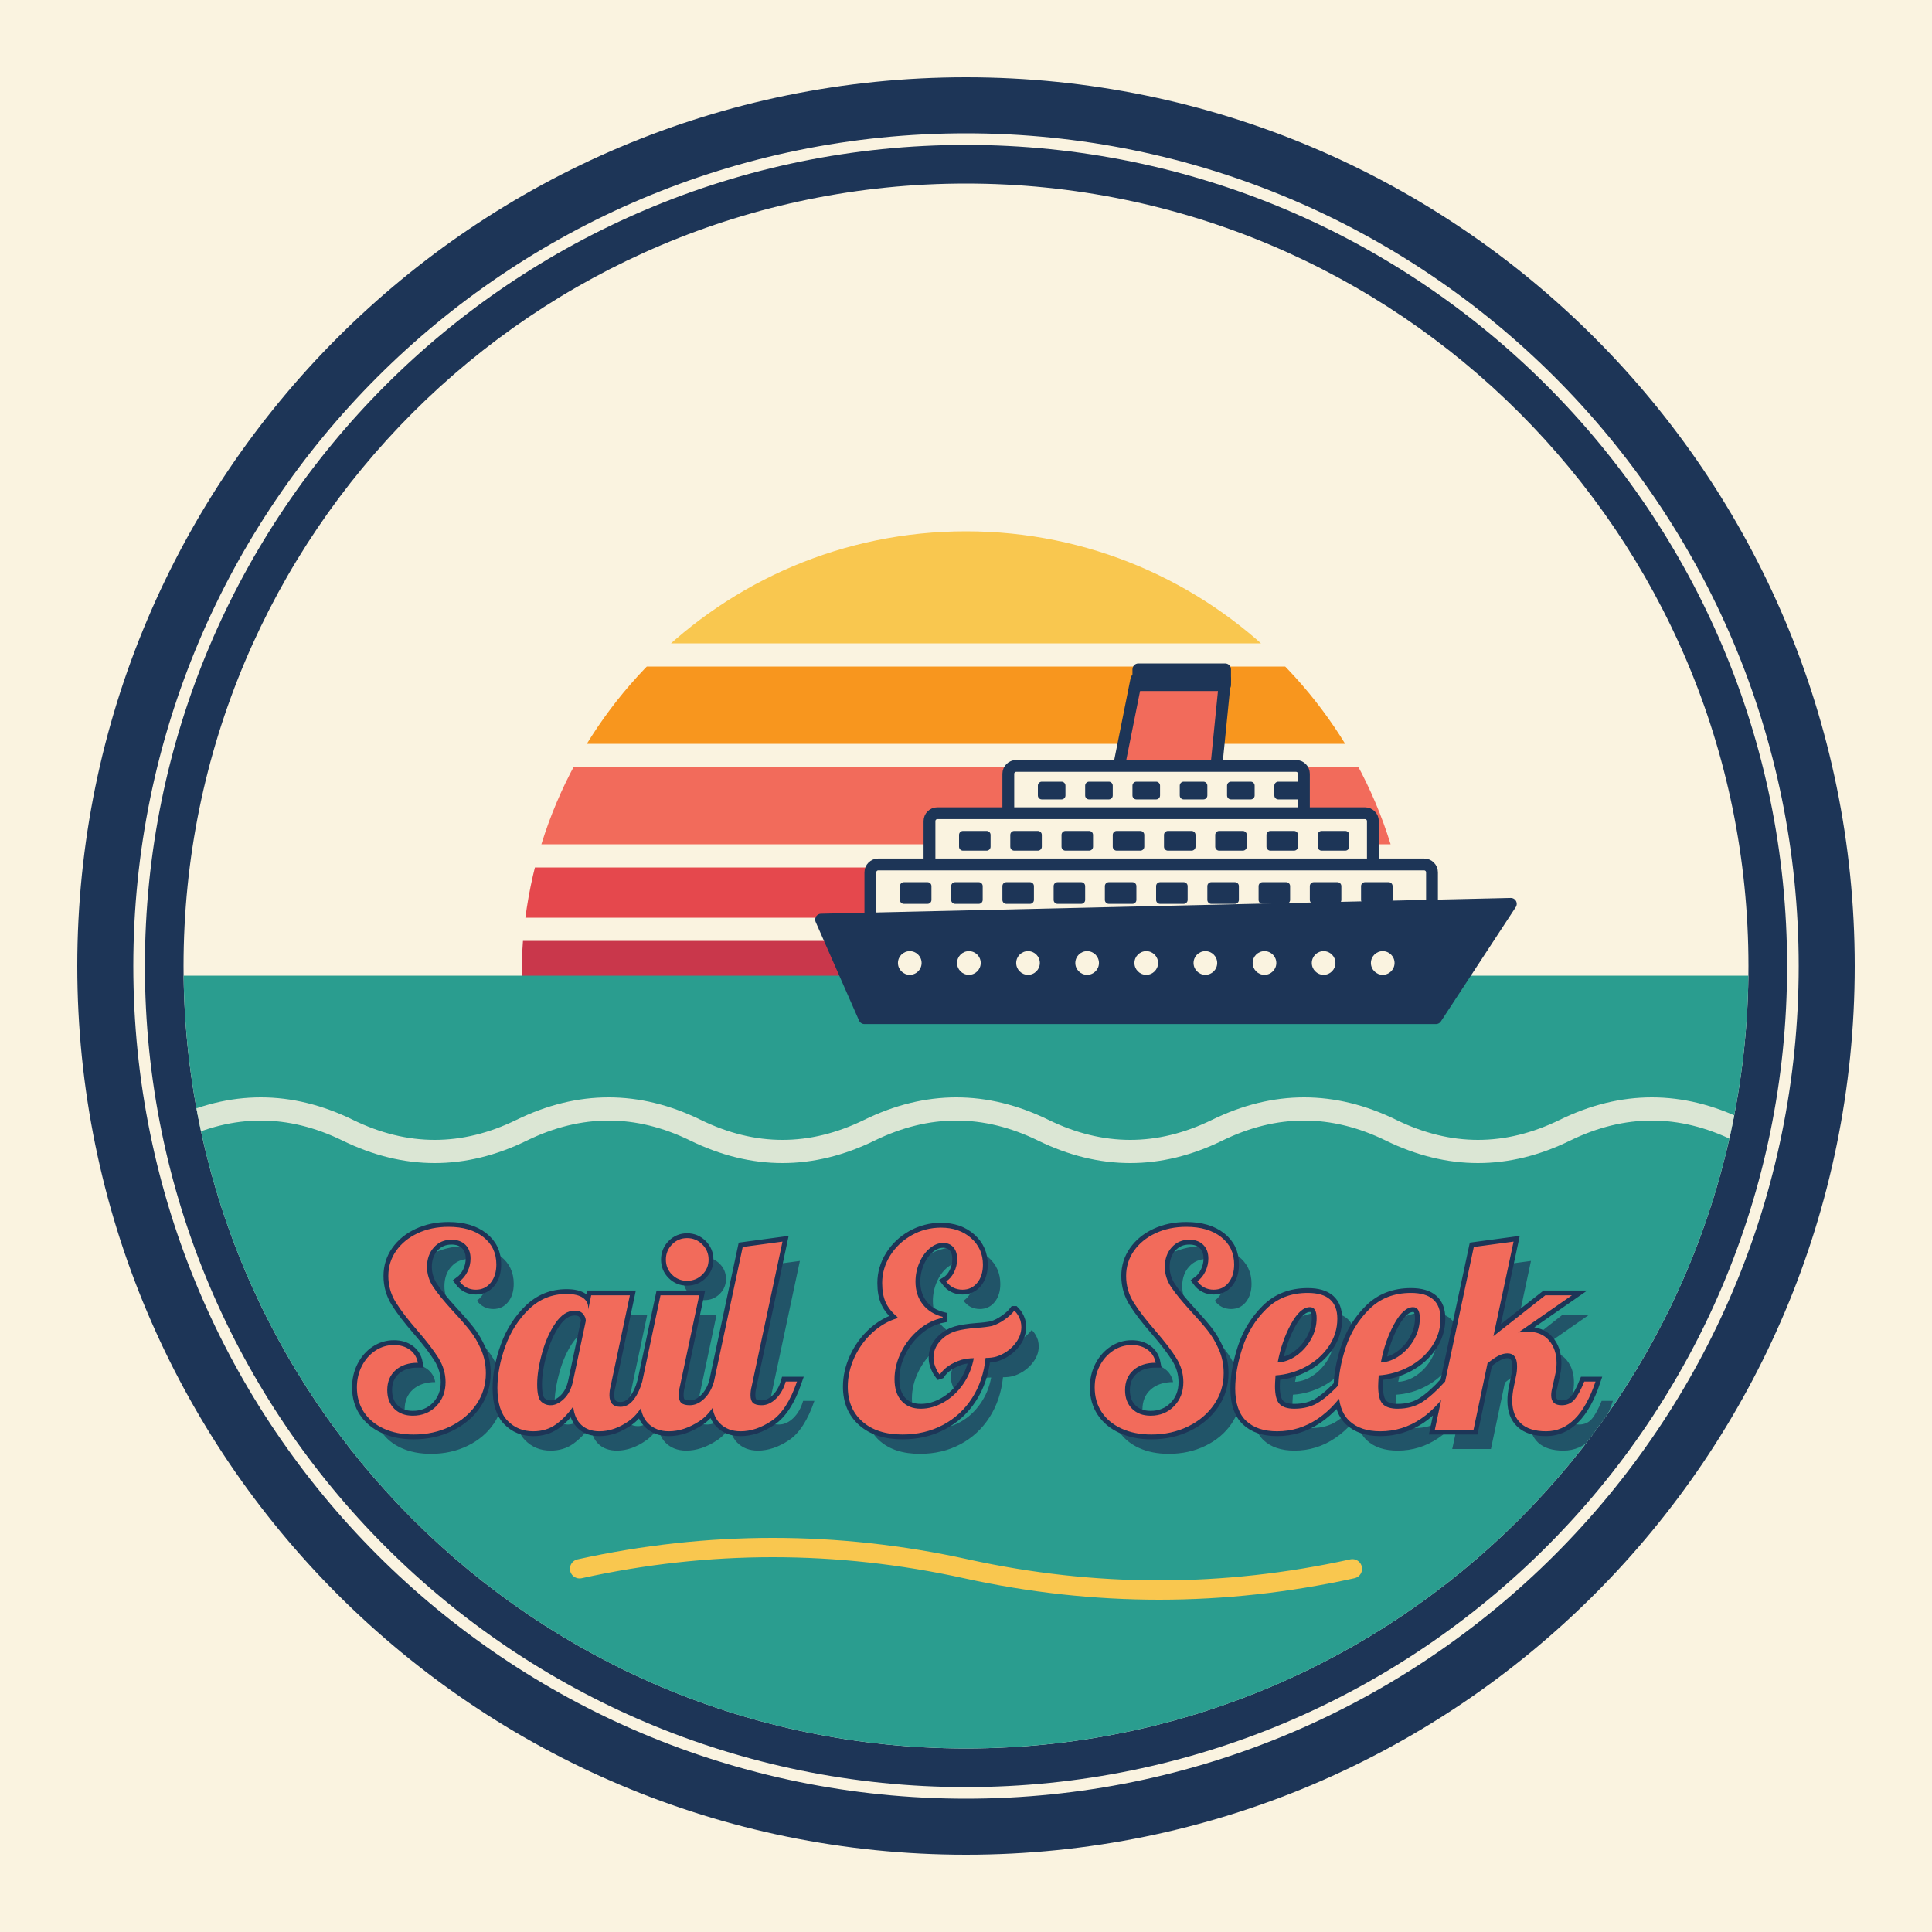
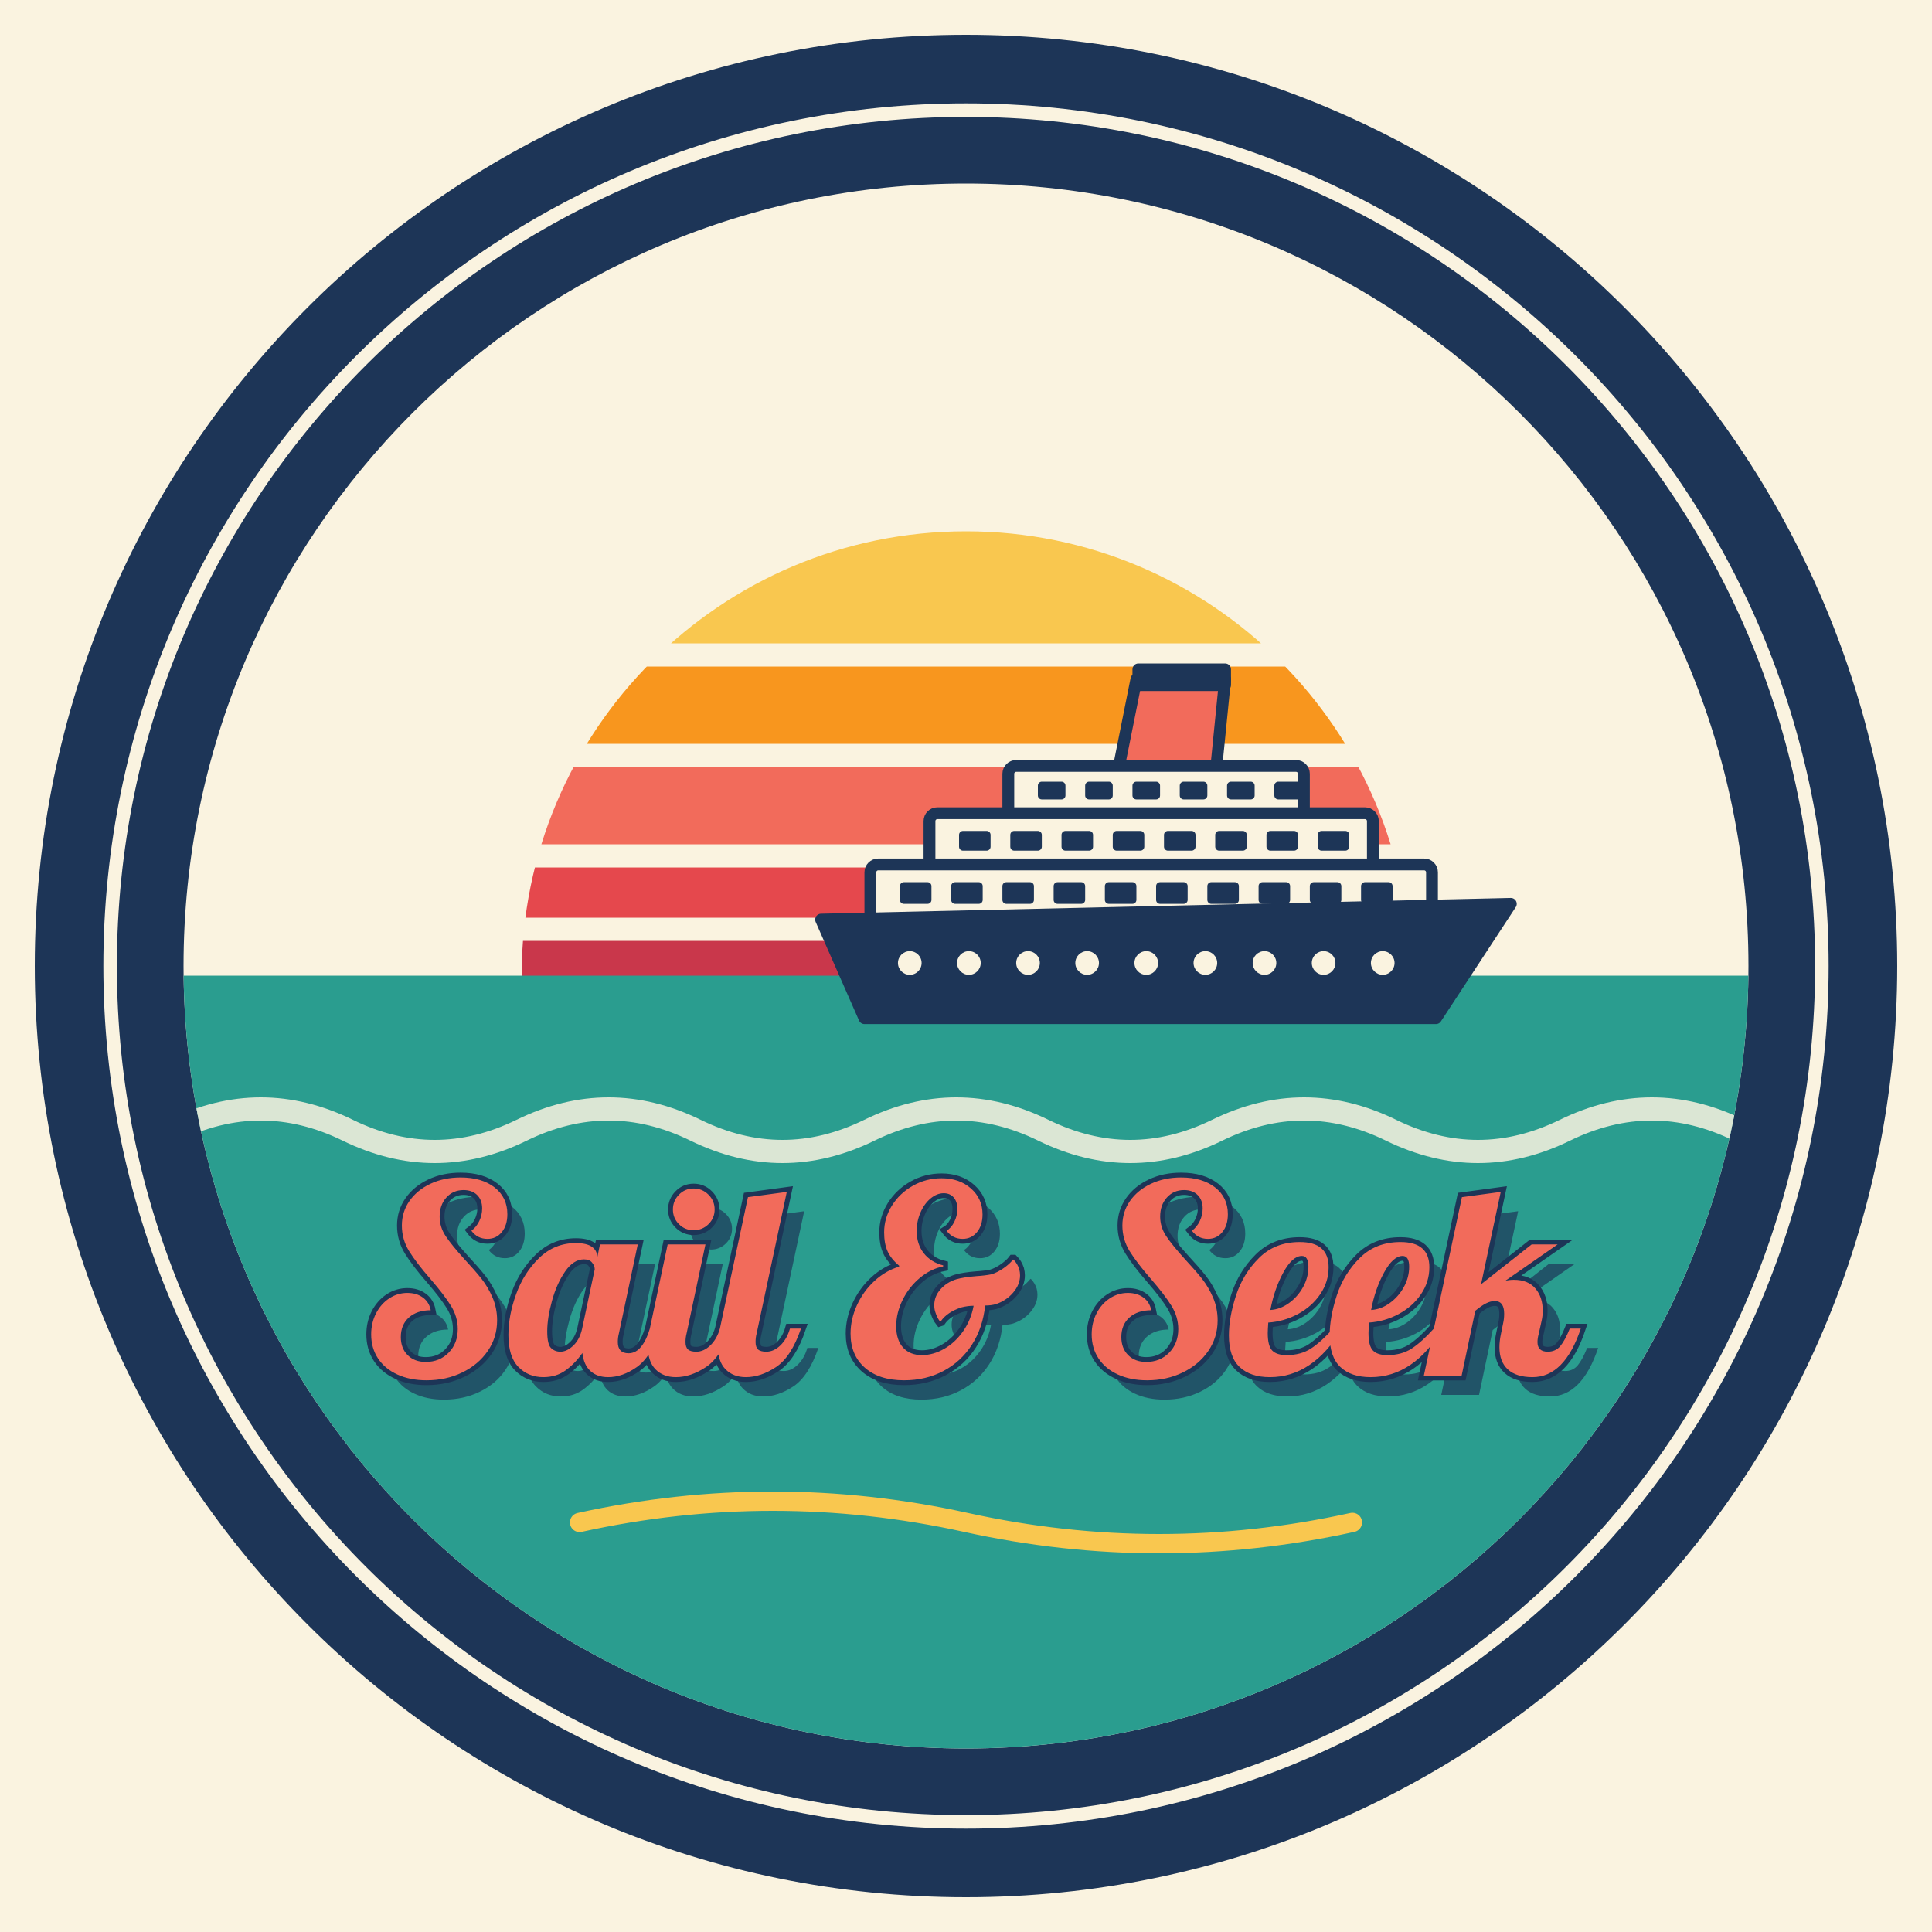
<svg xmlns="http://www.w3.org/2000/svg" viewBox="0 0 1000 1000" width="1000" height="1000">
  <defs>
    <clipPath id="c">
      <circle cx="500" cy="500" r="405" />
    </clipPath>
    <clipPath id="sun">
      <circle cx="500" cy="505" r="230" />
    </clipPath>
  </defs>
  <rect width="1000" height="1000" fill="#FAF3E0" />
-   <circle cx="500" cy="500" r="460" fill="#1D3557" />
-   <circle cx="500" cy="500" r="428" fill="none" stroke="#FAF3E0" stroke-width="6" />
+   <circle cx="500" cy="500" r="482" fill="#1D3557" />
+   <circle cx="500" cy="500" r="443" fill="none" stroke="#FAF3E0" stroke-width="7" />
  <g clip-path="url(#c)">
    <rect width="1000" height="1000" fill="#FAF3E0" />
    <g clip-path="url(#sun)">
      <rect x="250" y="265" width="500" height="68" fill="#F9C74F" />
      <rect x="250" y="345" width="500" height="40" fill="#F8961E" />
      <rect x="250" y="397" width="500" height="40" fill="#F26B5B" />
      <rect x="250" y="449" width="500" height="26" fill="#E5484D" />
      <rect x="250" y="487" width="500" height="19" fill="#C9374B" />
    </g>
    <rect x="0" y="505" width="1000" height="500" fill="#2A9D8F" />
    <g transform="translate(425 425) scale(1.02)">
      <path d="M150 -22 L160 -72 L205 -72 L200 -22 Z" fill="#F26B5B" stroke="#1D3557" stroke-width="6" stroke-linejoin="round" />
      <rect x="158" y="-80" width="50" height="14" rx="3" fill="#1D3557" />
      <rect x="95" y="-28" width="150" height="26" rx="4" fill="#FAF3E0" stroke="#1D3557" stroke-width="6" />
      <rect x="55" y="-4" width="225" height="28" rx="4" fill="#FAF3E0" stroke="#1D3557" stroke-width="6" />
      <rect x="25" y="22" width="285" height="30" rx="4" fill="#FAF3E0" stroke="#1D3557" stroke-width="6" />
      <g fill="#1D3557">
        <rect x="110" y="-20" width="14" height="9" rx="2" />
        <rect x="134" y="-20" width="14" height="9" rx="2" />
        <rect x="158" y="-20" width="14" height="9" rx="2" />
        <rect x="182" y="-20" width="14" height="9" rx="2" />
        <rect x="206" y="-20" width="14" height="9" rx="2" />
        <rect x="230" y="-20" width="14" height="9" rx="2" />
        <rect x="70" y="5" width="16" height="10" rx="2" />
        <rect x="96" y="5" width="16" height="10" rx="2" />
        <rect x="122" y="5" width="16" height="10" rx="2" />
        <rect x="148" y="5" width="16" height="10" rx="2" />
        <rect x="174" y="5" width="16" height="10" rx="2" />
        <rect x="200" y="5" width="16" height="10" rx="2" />
        <rect x="226" y="5" width="16" height="10" rx="2" />
        <rect x="252" y="5" width="16" height="10" rx="2" />
        <rect x="40" y="31" width="16" height="11" rx="2" />
        <rect x="66" y="31" width="16" height="11" rx="2" />
        <rect x="92" y="31" width="16" height="11" rx="2" />
        <rect x="118" y="31" width="16" height="11" rx="2" />
        <rect x="144" y="31" width="16" height="11" rx="2" />
        <rect x="170" y="31" width="16" height="11" rx="2" />
        <rect x="196" y="31" width="16" height="11" rx="2" />
        <rect x="222" y="31" width="16" height="11" rx="2" />
        <rect x="248" y="31" width="16" height="11" rx="2" />
        <rect x="274" y="31" width="16" height="11" rx="2" />
      </g>
      <path d="M0 50 L350 42 L312 100 L22 100 Z" fill="#1D3557" stroke="#1D3557" stroke-width="6" stroke-linejoin="round" />
      <g fill="#FAF3E0">
        <circle cx="45" cy="72" r="6" />
        <circle cx="75" cy="72" r="6" />
        <circle cx="105" cy="72" r="6" />
        <circle cx="135" cy="72" r="6" />
        <circle cx="165" cy="72" r="6" />
        <circle cx="195" cy="72" r="6" />
        <circle cx="225" cy="72" r="6" />
        <circle cx="255" cy="72" r="6" />
        <circle cx="285" cy="72" r="6" />
      </g>
    </g>
    <path d="M90 585 q45 -22 90 0 t90 0 t90 0 t90 0 t90 0 t90 0 t90 0 t90 0 t90 0" fill="none" stroke="#FAF3E0" stroke-width="12" stroke-linecap="round" opacity=".85" />
-     <path d="M184.728 718.166Q184.728 712.047 187.301 707.04Q189.874 702.034 194.255 699.113Q198.635 696.193 203.92 696.193Q208.787 696.193 212.125 698.627Q215.463 701.06 216.297 705.372Q209.066 705.372 204.754 709.196Q200.443 713.02 200.443 719.557Q200.443 725.537 204.059 729.153Q207.675 732.768 213.655 732.768Q221.026 732.768 225.824 727.831Q230.621 722.894 230.621 715.385Q230.621 708.848 227.006 703.007Q223.39 697.166 216.158 688.822Q208.648 680.2 204.824 674.011Q201 667.823 201 660.452Q201 653.22 205.033 647.449Q209.066 641.678 216.158 638.34Q223.251 635.002 232.151 635.002Q243.416 635.002 250.161 640.287Q256.906 645.571 256.906 654.472Q256.906 660.313 253.985 663.929Q251.065 667.545 246.336 667.545Q241.052 667.545 237.853 663.233Q240.495 661.286 242.025 658.088Q243.555 654.889 243.555 651.412Q243.555 646.962 240.913 644.32Q238.27 641.678 233.681 641.678Q228.118 641.678 224.572 645.641Q221.026 649.605 221.026 655.724Q221.026 661.286 224.224 666.084Q227.423 670.882 234.237 678.392Q239.8 684.372 243.207 688.683Q246.615 692.994 249.048 698.627Q251.482 704.259 251.482 710.795Q251.482 719.696 246.545 726.927Q241.608 734.159 233.055 738.331Q224.502 742.503 214.072 742.503Q205.311 742.503 198.635 739.444Q191.96 736.384 188.344 730.891Q184.728 725.398 184.728 718.166ZM257.462 718.444Q257.462 708.153 261.565 696.819Q265.667 685.485 273.803 677.627Q281.938 669.77 293.203 669.77Q298.905 669.77 301.686 671.717Q304.468 673.664 304.468 676.862V677.836L305.997 670.465H326.023L316.01 717.749Q315.454 719.835 315.454 722.199Q315.454 728.179 321.156 728.179Q325.05 728.179 327.901 724.563Q330.752 720.947 332.421 715.106H338.262Q333.116 730.126 325.537 735.48Q317.957 740.834 310.309 740.834Q304.468 740.834 300.921 737.566Q297.375 734.298 296.68 728.04Q292.647 733.742 287.71 737.288Q282.773 740.834 275.958 740.834Q268.031 740.834 262.747 735.411Q257.462 729.987 257.462 718.444ZM296.541 715.106 303.216 683.677Q303.216 681.869 301.825 680.13Q300.435 678.392 297.514 678.392Q291.951 678.392 287.501 684.859Q283.051 691.326 280.548 700.435Q278.044 709.544 278.044 716.497Q278.044 723.451 280.061 725.398Q282.077 727.345 284.998 727.345Q288.475 727.345 291.882 724.076Q295.289 720.808 296.541 715.106ZM344.659 651.969Q344.659 647.379 347.857 644.111Q351.056 640.843 355.645 640.843Q360.235 640.843 363.503 644.111Q366.771 647.379 366.771 651.969Q366.771 656.558 363.503 659.757Q360.235 662.955 355.645 662.955Q351.056 662.955 347.857 659.757Q344.659 656.558 344.659 651.969ZM331.308 724.146Q331.308 720.669 332.421 715.106L341.877 670.465H361.904L351.89 717.749Q351.334 719.835 351.334 722.199Q351.334 724.98 352.655 726.163Q353.977 727.345 357.036 727.345Q361.069 727.345 364.546 723.937Q368.023 720.53 369.552 715.106H375.393Q370.248 730.126 362.182 735.48Q354.116 740.834 346.189 740.834Q339.513 740.834 335.411 736.662Q331.308 732.49 331.308 724.146ZM368.44 724.146Q368.44 720.669 369.552 715.106L384.433 645.432L405.015 642.651L389.022 717.749Q388.466 719.835 388.466 722.199Q388.466 724.98 389.787 726.163Q391.108 727.345 394.168 727.345Q398.201 727.345 401.678 723.937Q405.154 720.53 406.684 715.106H412.525Q407.379 730.126 399.313 735.48Q391.247 740.834 383.32 740.834Q376.645 740.834 372.542 736.662Q368.44 732.49 368.44 724.146ZM528.648 686.875Q528.648 691.743 524.963 696.054Q521.278 700.365 515.715 702.173Q513.351 702.868 510.152 702.868Q508.9 714.689 503.129 723.659Q497.358 732.629 488.04 737.566Q478.722 742.503 467.179 742.503Q453.968 742.503 446.389 735.828Q438.809 729.153 438.809 717.749Q438.809 710.1 442.216 702.66Q445.624 695.219 451.534 689.796Q457.445 684.372 464.537 682.286V681.73Q460.226 678.114 458.418 674.081Q456.61 670.048 456.61 664.068Q456.61 656.558 460.713 649.952Q464.815 643.346 471.838 639.383Q478.861 635.419 487.066 635.419Q496.523 635.419 502.642 640.843Q508.761 646.267 508.761 654.611Q508.761 660.313 505.841 663.929Q502.92 667.545 498.192 667.545Q492.907 667.545 489.709 663.233Q492.212 661.704 493.811 658.505Q495.411 655.306 495.411 651.691Q495.411 647.797 493.464 645.571Q491.517 643.346 488.179 643.346Q484.563 643.346 481.226 646.128Q477.888 648.909 475.871 653.568Q473.855 658.227 473.855 663.372Q473.855 670.326 477.61 675.124Q481.365 679.922 487.901 681.591V682.147Q481.365 683.399 475.593 688.196Q469.822 692.994 466.415 699.878Q463.007 706.762 463.007 713.855Q463.007 721.086 466.623 725.12Q470.239 729.153 476.636 729.153Q482.616 729.153 488.457 725.815Q494.298 722.477 498.47 716.497Q502.642 710.517 504.033 703.007Q500.973 703.007 497.636 703.842Q489.987 706.345 486.649 711.213L486.232 711.352Q484.702 709.405 483.729 706.345Q483.173 704.676 483.173 702.729Q483.173 698.001 486.51 694.246Q489.848 690.491 494.854 688.961Q498.748 687.849 505.563 687.292Q510.152 687.014 513.49 686.319Q516.688 685.346 519.957 683.051Q523.225 680.756 524.894 678.531H525.172Q527.258 680.617 528.231 683.677Q528.648 685.346 528.648 686.875ZM566.615 718.166Q566.615 712.047 569.187 707.04Q571.76 702.034 576.141 699.113Q580.522 696.193 585.806 696.193Q590.674 696.193 594.011 698.627Q597.349 701.06 598.183 705.372Q590.952 705.372 586.641 709.196Q582.329 713.02 582.329 719.557Q582.329 725.537 585.945 729.153Q589.561 732.768 595.541 732.768Q602.912 732.768 607.71 727.831Q612.508 722.894 612.508 715.385Q612.508 708.848 608.892 703.007Q605.276 697.166 598.044 688.822Q590.535 680.2 586.71 674.011Q582.886 667.823 582.886 660.452Q582.886 653.22 586.919 647.449Q590.952 641.678 598.044 638.34Q605.137 635.002 614.037 635.002Q625.302 635.002 632.047 640.287Q638.792 645.571 638.792 654.472Q638.792 660.313 635.871 663.929Q632.951 667.545 628.223 667.545Q622.938 667.545 619.739 663.233Q622.382 661.286 623.911 658.088Q625.441 654.889 625.441 651.412Q625.441 646.962 622.799 644.32Q620.156 641.678 615.567 641.678Q610.004 641.678 606.458 645.641Q602.912 649.605 602.912 655.724Q602.912 661.286 606.11 666.084Q609.309 670.882 616.123 678.392Q621.686 684.372 625.093 688.683Q628.501 692.994 630.934 698.627Q633.368 704.259 633.368 710.795Q633.368 719.696 628.431 726.927Q623.494 734.159 614.941 738.331Q606.389 742.503 595.958 742.503Q587.197 742.503 580.522 739.444Q573.846 736.384 570.23 730.891Q566.615 725.398 566.615 718.166ZM639.348 718.722Q639.348 709.126 643.103 697.584Q646.858 686.041 655.341 677.627Q663.824 669.213 676.897 669.213Q692.195 669.213 692.195 682.564Q692.195 690.352 687.744 696.888Q683.294 703.425 675.924 707.388Q668.553 711.352 660.209 711.908Q659.93 716.08 659.93 717.471Q659.93 724.285 662.295 726.719Q664.659 729.153 669.944 729.153Q677.453 729.153 682.807 725.676Q688.162 722.199 694.559 715.106H699.287Q683.85 740.834 661.043 740.834Q650.752 740.834 645.05 735.48Q639.348 730.126 639.348 718.722ZM681.486 682.286Q681.486 676.584 678.01 676.584Q673.003 676.584 668.205 685.346Q663.407 694.107 661.321 705.233Q666.467 704.954 671.126 701.617Q675.784 698.279 678.635 693.133Q681.486 687.988 681.486 682.286ZM692.751 718.722Q692.751 709.126 696.506 697.584Q700.261 686.041 708.744 677.627Q717.227 669.213 730.3 669.213Q745.598 669.213 745.598 682.564Q745.598 690.352 741.147 696.888Q736.697 703.425 729.326 707.388Q721.956 711.352 713.611 711.908Q713.333 716.08 713.333 717.471Q713.333 724.285 715.698 726.719Q718.062 729.153 723.346 729.153Q730.856 729.153 736.21 725.676Q741.565 722.199 747.962 715.106H752.69Q737.253 740.834 714.446 740.834Q704.155 740.834 698.453 735.48Q692.751 730.126 692.751 718.722ZM734.889 682.286Q734.889 676.584 731.412 676.584Q726.406 676.584 721.608 685.346Q716.81 694.107 714.724 705.233Q719.87 704.954 724.528 701.617Q729.187 698.279 732.038 693.133Q734.889 687.988 734.889 682.286ZM782.729 724.98Q782.729 721.643 783.564 717.749L784.676 712.325Q785.233 709.961 785.233 707.179Q785.233 700.504 780.226 700.504Q778.001 700.504 775.567 701.756Q773.133 703.007 769.935 705.65L762.703 740.0H742.677L762.842 645.432L783.425 642.651L772.994 691.604L799.835 670.465H813.603L785.789 689.796Q787.875 689.239 790.378 689.239Q797.888 689.239 801.782 693.829Q805.676 698.418 805.676 705.511Q805.676 708.431 805.12 710.795L803.59 717.749Q802.894 720.252 802.894 722.199Q802.894 727.345 808.318 727.345Q812.49 727.345 814.993 724.355Q817.497 721.365 820 715.106H825.841Q817.219 740.834 800.252 740.834Q791.63 740.834 787.179 736.732Q782.729 732.629 782.729 724.98Z" fill="#1D3557" transform="translate(9 10)" opacity=".7" />
-     <path d="M184.728 718.166Q184.728 712.047 187.301 707.04Q189.874 702.034 194.255 699.113Q198.635 696.193 203.92 696.193Q208.787 696.193 212.125 698.627Q215.463 701.06 216.297 705.372Q209.066 705.372 204.754 709.196Q200.443 713.02 200.443 719.557Q200.443 725.537 204.059 729.153Q207.675 732.768 213.655 732.768Q221.026 732.768 225.824 727.831Q230.621 722.894 230.621 715.385Q230.621 708.848 227.006 703.007Q223.39 697.166 216.158 688.822Q208.648 680.2 204.824 674.011Q201 667.823 201 660.452Q201 653.22 205.033 647.449Q209.066 641.678 216.158 638.34Q223.251 635.002 232.151 635.002Q243.416 635.002 250.161 640.287Q256.906 645.571 256.906 654.472Q256.906 660.313 253.985 663.929Q251.065 667.545 246.336 667.545Q241.052 667.545 237.853 663.233Q240.495 661.286 242.025 658.088Q243.555 654.889 243.555 651.412Q243.555 646.962 240.913 644.32Q238.27 641.678 233.681 641.678Q228.118 641.678 224.572 645.641Q221.026 649.605 221.026 655.724Q221.026 661.286 224.224 666.084Q227.423 670.882 234.237 678.392Q239.8 684.372 243.207 688.683Q246.615 692.994 249.048 698.627Q251.482 704.259 251.482 710.795Q251.482 719.696 246.545 726.927Q241.608 734.159 233.055 738.331Q224.502 742.503 214.072 742.503Q205.311 742.503 198.635 739.444Q191.96 736.384 188.344 730.891Q184.728 725.398 184.728 718.166ZM257.462 718.444Q257.462 708.153 261.565 696.819Q265.667 685.485 273.803 677.627Q281.938 669.77 293.203 669.77Q298.905 669.77 301.686 671.717Q304.468 673.664 304.468 676.862V677.836L305.997 670.465H326.023L316.01 717.749Q315.454 719.835 315.454 722.199Q315.454 728.179 321.156 728.179Q325.05 728.179 327.901 724.563Q330.752 720.947 332.421 715.106H338.262Q333.116 730.126 325.537 735.48Q317.957 740.834 310.309 740.834Q304.468 740.834 300.921 737.566Q297.375 734.298 296.68 728.04Q292.647 733.742 287.71 737.288Q282.773 740.834 275.958 740.834Q268.031 740.834 262.747 735.411Q257.462 729.987 257.462 718.444ZM296.541 715.106 303.216 683.677Q303.216 681.869 301.825 680.13Q300.435 678.392 297.514 678.392Q291.951 678.392 287.501 684.859Q283.051 691.326 280.548 700.435Q278.044 709.544 278.044 716.497Q278.044 723.451 280.061 725.398Q282.077 727.345 284.998 727.345Q288.475 727.345 291.882 724.076Q295.289 720.808 296.541 715.106ZM344.659 651.969Q344.659 647.379 347.857 644.111Q351.056 640.843 355.645 640.843Q360.235 640.843 363.503 644.111Q366.771 647.379 366.771 651.969Q366.771 656.558 363.503 659.757Q360.235 662.955 355.645 662.955Q351.056 662.955 347.857 659.757Q344.659 656.558 344.659 651.969ZM331.308 724.146Q331.308 720.669 332.421 715.106L341.877 670.465H361.904L351.89 717.749Q351.334 719.835 351.334 722.199Q351.334 724.98 352.655 726.163Q353.977 727.345 357.036 727.345Q361.069 727.345 364.546 723.937Q368.023 720.53 369.552 715.106H375.393Q370.248 730.126 362.182 735.48Q354.116 740.834 346.189 740.834Q339.513 740.834 335.411 736.662Q331.308 732.49 331.308 724.146ZM368.44 724.146Q368.44 720.669 369.552 715.106L384.433 645.432L405.015 642.651L389.022 717.749Q388.466 719.835 388.466 722.199Q388.466 724.98 389.787 726.163Q391.108 727.345 394.168 727.345Q398.201 727.345 401.678 723.937Q405.154 720.53 406.684 715.106H412.525Q407.379 730.126 399.313 735.48Q391.247 740.834 383.32 740.834Q376.645 740.834 372.542 736.662Q368.44 732.49 368.44 724.146ZM528.648 686.875Q528.648 691.743 524.963 696.054Q521.278 700.365 515.715 702.173Q513.351 702.868 510.152 702.868Q508.9 714.689 503.129 723.659Q497.358 732.629 488.04 737.566Q478.722 742.503 467.179 742.503Q453.968 742.503 446.389 735.828Q438.809 729.153 438.809 717.749Q438.809 710.1 442.216 702.66Q445.624 695.219 451.534 689.796Q457.445 684.372 464.537 682.286V681.73Q460.226 678.114 458.418 674.081Q456.61 670.048 456.61 664.068Q456.61 656.558 460.713 649.952Q464.815 643.346 471.838 639.383Q478.861 635.419 487.066 635.419Q496.523 635.419 502.642 640.843Q508.761 646.267 508.761 654.611Q508.761 660.313 505.841 663.929Q502.92 667.545 498.192 667.545Q492.907 667.545 489.709 663.233Q492.212 661.704 493.811 658.505Q495.411 655.306 495.411 651.691Q495.411 647.797 493.464 645.571Q491.517 643.346 488.179 643.346Q484.563 643.346 481.226 646.128Q477.888 648.909 475.871 653.568Q473.855 658.227 473.855 663.372Q473.855 670.326 477.61 675.124Q481.365 679.922 487.901 681.591V682.147Q481.365 683.399 475.593 688.196Q469.822 692.994 466.415 699.878Q463.007 706.762 463.007 713.855Q463.007 721.086 466.623 725.12Q470.239 729.153 476.636 729.153Q482.616 729.153 488.457 725.815Q494.298 722.477 498.47 716.497Q502.642 710.517 504.033 703.007Q500.973 703.007 497.636 703.842Q489.987 706.345 486.649 711.213L486.232 711.352Q484.702 709.405 483.729 706.345Q483.173 704.676 483.173 702.729Q483.173 698.001 486.51 694.246Q489.848 690.491 494.854 688.961Q498.748 687.849 505.563 687.292Q510.152 687.014 513.49 686.319Q516.688 685.346 519.957 683.051Q523.225 680.756 524.894 678.531H525.172Q527.258 680.617 528.231 683.677Q528.648 685.346 528.648 686.875ZM566.615 718.166Q566.615 712.047 569.187 707.04Q571.76 702.034 576.141 699.113Q580.522 696.193 585.806 696.193Q590.674 696.193 594.011 698.627Q597.349 701.06 598.183 705.372Q590.952 705.372 586.641 709.196Q582.329 713.02 582.329 719.557Q582.329 725.537 585.945 729.153Q589.561 732.768 595.541 732.768Q602.912 732.768 607.71 727.831Q612.508 722.894 612.508 715.385Q612.508 708.848 608.892 703.007Q605.276 697.166 598.044 688.822Q590.535 680.2 586.71 674.011Q582.886 667.823 582.886 660.452Q582.886 653.22 586.919 647.449Q590.952 641.678 598.044 638.34Q605.137 635.002 614.037 635.002Q625.302 635.002 632.047 640.287Q638.792 645.571 638.792 654.472Q638.792 660.313 635.871 663.929Q632.951 667.545 628.223 667.545Q622.938 667.545 619.739 663.233Q622.382 661.286 623.911 658.088Q625.441 654.889 625.441 651.412Q625.441 646.962 622.799 644.32Q620.156 641.678 615.567 641.678Q610.004 641.678 606.458 645.641Q602.912 649.605 602.912 655.724Q602.912 661.286 606.11 666.084Q609.309 670.882 616.123 678.392Q621.686 684.372 625.093 688.683Q628.501 692.994 630.934 698.627Q633.368 704.259 633.368 710.795Q633.368 719.696 628.431 726.927Q623.494 734.159 614.941 738.331Q606.389 742.503 595.958 742.503Q587.197 742.503 580.522 739.444Q573.846 736.384 570.23 730.891Q566.615 725.398 566.615 718.166ZM639.348 718.722Q639.348 709.126 643.103 697.584Q646.858 686.041 655.341 677.627Q663.824 669.213 676.897 669.213Q692.195 669.213 692.195 682.564Q692.195 690.352 687.744 696.888Q683.294 703.425 675.924 707.388Q668.553 711.352 660.209 711.908Q659.93 716.08 659.93 717.471Q659.93 724.285 662.295 726.719Q664.659 729.153 669.944 729.153Q677.453 729.153 682.807 725.676Q688.162 722.199 694.559 715.106H699.287Q683.85 740.834 661.043 740.834Q650.752 740.834 645.05 735.48Q639.348 730.126 639.348 718.722ZM681.486 682.286Q681.486 676.584 678.01 676.584Q673.003 676.584 668.205 685.346Q663.407 694.107 661.321 705.233Q666.467 704.954 671.126 701.617Q675.784 698.279 678.635 693.133Q681.486 687.988 681.486 682.286ZM692.751 718.722Q692.751 709.126 696.506 697.584Q700.261 686.041 708.744 677.627Q717.227 669.213 730.3 669.213Q745.598 669.213 745.598 682.564Q745.598 690.352 741.147 696.888Q736.697 703.425 729.326 707.388Q721.956 711.352 713.611 711.908Q713.333 716.08 713.333 717.471Q713.333 724.285 715.698 726.719Q718.062 729.153 723.346 729.153Q730.856 729.153 736.21 725.676Q741.565 722.199 747.962 715.106H752.69Q737.253 740.834 714.446 740.834Q704.155 740.834 698.453 735.48Q692.751 730.126 692.751 718.722ZM734.889 682.286Q734.889 676.584 731.412 676.584Q726.406 676.584 721.608 685.346Q716.81 694.107 714.724 705.233Q719.87 704.954 724.528 701.617Q729.187 698.279 732.038 693.133Q734.889 687.988 734.889 682.286ZM782.729 724.98Q782.729 721.643 783.564 717.749L784.676 712.325Q785.233 709.961 785.233 707.179Q785.233 700.504 780.226 700.504Q778.001 700.504 775.567 701.756Q773.133 703.007 769.935 705.65L762.703 740.0H742.677L762.842 645.432L783.425 642.651L772.994 691.604L799.835 670.465H813.603L785.789 689.796Q787.875 689.239 790.378 689.239Q797.888 689.239 801.782 693.829Q805.676 698.418 805.676 705.511Q805.676 708.431 805.12 710.795L803.59 717.749Q802.894 720.252 802.894 722.199Q802.894 727.345 808.318 727.345Q812.49 727.345 814.993 724.355Q817.497 721.365 820 715.106H825.841Q817.219 740.834 800.252 740.834Q791.63 740.834 787.179 736.732Q782.729 732.629 782.729 724.98Z" fill="#F26B5B" stroke="#1D3557" stroke-width="5" paint-order="stroke" />
-     <path d="M300 812 q100 -22 200 0 t200 0" fill="none" stroke="#F9C74F" stroke-width="10" stroke-linecap="round" />
+     <path d="M192.118 690.678Q192.118 684.702 194.63 679.813Q197.143 674.924 201.421 672.072Q205.699 669.22 210.859 669.22Q215.613 669.22 218.872 671.596Q222.132 673.973 222.947 678.183Q215.884 678.183 211.674 681.918Q207.464 685.653 207.464 692.036Q207.464 697.876 210.995 701.407Q214.526 704.938 220.366 704.938Q227.564 704.938 232.25 700.117Q236.935 695.295 236.935 687.962Q236.935 681.578 233.404 675.874Q229.873 670.17 222.811 662.022Q215.477 653.601 211.742 647.558Q208.007 641.514 208.007 634.316Q208.007 627.254 211.946 621.618Q215.884 615.982 222.811 612.723Q229.737 609.463 238.429 609.463Q249.43 609.463 256.016 614.624Q262.603 619.785 262.603 628.477Q262.603 634.181 259.751 637.712Q256.899 641.243 252.282 641.243Q247.121 641.243 243.997 637.033Q246.578 635.131 248.071 632.008Q249.565 628.884 249.565 625.489Q249.565 621.143 246.985 618.562Q244.405 615.982 239.923 615.982Q234.49 615.982 231.027 619.853Q227.564 623.723 227.564 629.699Q227.564 635.131 230.688 639.817Q233.811 644.502 240.466 651.836Q245.899 657.676 249.226 661.886Q252.553 666.096 254.93 671.596Q257.307 677.097 257.307 683.48Q257.307 692.172 252.485 699.234Q247.664 706.296 239.312 710.37Q230.959 714.445 220.774 714.445Q212.218 714.445 205.699 711.457Q199.18 708.469 195.649 703.104Q192.118 697.74 192.118 690.678ZM263.146 690.949Q263.146 680.899 267.153 669.831Q271.159 658.762 279.104 651.089Q287.049 643.416 298.05 643.416Q303.618 643.416 306.334 645.317Q309.05 647.218 309.05 650.342V651.293L310.544 644.095H330.101L320.323 690.27Q319.779 692.307 319.779 694.616Q319.779 700.456 325.348 700.456Q329.15 700.456 331.934 696.925Q334.719 693.394 336.348 687.69H342.052Q337.027 702.357 329.626 707.586Q322.224 712.815 314.754 712.815Q309.05 712.815 305.587 709.623Q302.124 706.432 301.445 700.32Q297.507 705.889 292.685 709.352Q287.864 712.815 281.209 712.815Q273.468 712.815 268.307 707.518Q263.146 702.222 263.146 690.949ZM301.309 687.69 307.828 656.997Q307.828 655.231 306.47 653.534Q305.112 651.836 302.26 651.836Q296.827 651.836 292.482 658.151Q288.136 664.466 285.691 673.362Q283.246 682.257 283.246 689.048Q283.246 695.839 285.216 697.74Q287.185 699.641 290.037 699.641Q293.432 699.641 296.76 696.45Q300.087 693.258 301.309 687.69ZM348.3 626.032Q348.3 621.55 351.423 618.359Q354.547 615.167 359.029 615.167Q363.51 615.167 366.702 618.359Q369.894 621.55 369.894 626.032Q369.894 630.514 366.702 633.637Q363.51 636.761 359.029 636.761Q354.547 636.761 351.423 633.637Q348.3 630.514 348.3 626.032ZM335.262 696.518Q335.262 693.122 336.348 687.69L345.583 644.095H365.14L355.362 690.27Q354.819 692.307 354.819 694.616Q354.819 697.332 356.109 698.487Q357.399 699.641 360.387 699.641Q364.325 699.641 367.721 696.314Q371.116 692.987 372.61 687.69H378.314Q373.289 702.357 365.412 707.586Q357.535 712.815 349.794 712.815Q343.275 712.815 339.268 708.741Q335.262 704.666 335.262 696.518ZM371.523 696.518Q371.523 693.122 372.61 687.69L387.141 619.649L407.241 616.933L391.623 690.27Q391.08 692.307 391.08 694.616Q391.08 697.332 392.37 698.487Q393.66 699.641 396.648 699.641Q400.587 699.641 403.982 696.314Q407.377 692.987 408.871 687.69H414.575Q409.55 702.357 401.673 707.586Q393.796 712.815 386.055 712.815Q379.536 712.815 375.53 708.741Q371.523 704.666 371.523 696.518ZM527.977 660.12Q527.977 664.874 524.378 669.084Q520.779 673.294 515.347 675.06Q513.038 675.739 509.914 675.739Q508.692 687.282 503.056 696.042Q497.42 704.802 488.32 709.623Q479.221 714.445 467.949 714.445Q455.047 714.445 447.645 707.926Q440.243 701.407 440.243 690.27Q440.243 682.801 443.571 675.535Q446.898 668.269 452.67 662.972Q458.442 657.676 465.368 655.639V655.095Q461.158 651.564 459.393 647.626Q457.627 643.687 457.627 637.847Q457.627 630.514 461.634 624.063Q465.64 617.612 472.498 613.741Q479.357 609.87 487.37 609.87Q496.605 609.87 502.58 615.167Q508.556 620.464 508.556 628.612Q508.556 634.181 505.704 637.712Q502.852 641.243 498.234 641.243Q493.074 641.243 489.95 637.033Q492.395 635.539 493.956 632.415Q495.518 629.291 495.518 625.76Q495.518 621.958 493.617 619.785Q491.716 617.612 488.456 617.612Q484.925 617.612 481.666 620.328Q478.406 623.044 476.437 627.594Q474.468 632.143 474.468 637.168Q474.468 643.959 478.135 648.644Q481.801 653.33 488.184 654.96V655.503Q481.801 656.725 476.165 661.411Q470.529 666.096 467.202 672.819Q463.874 679.541 463.874 686.468Q463.874 693.53 467.405 697.468Q470.937 701.407 477.184 701.407Q483.024 701.407 488.728 698.147Q494.432 694.888 498.506 689.048Q502.58 683.208 503.939 675.874Q500.951 675.874 497.691 676.689Q490.222 679.134 486.962 683.887L486.555 684.023Q485.061 682.122 484.11 679.134Q483.567 677.504 483.567 675.603Q483.567 670.985 486.826 667.318Q490.086 663.651 494.975 662.158Q498.778 661.071 505.432 660.528Q509.914 660.256 513.174 659.577Q516.297 658.626 519.489 656.386Q522.68 654.145 524.31 651.972H524.582Q526.619 654.009 527.57 656.997Q527.977 658.626 527.977 660.12ZM565.053 690.678Q565.053 684.702 567.566 679.813Q570.078 674.924 574.356 672.072Q578.634 669.22 583.795 669.22Q588.548 669.22 591.808 671.596Q595.067 673.973 595.882 678.183Q588.82 678.183 584.61 681.918Q580.4 685.653 580.4 692.036Q580.4 697.876 583.931 701.407Q587.462 704.938 593.302 704.938Q600.5 704.938 605.185 700.117Q609.871 695.295 609.871 687.962Q609.871 681.578 606.34 675.874Q602.809 670.17 595.746 662.022Q588.413 653.601 584.678 647.558Q580.943 641.514 580.943 634.316Q580.943 627.254 584.882 621.618Q588.82 615.982 595.746 612.723Q602.673 609.463 611.365 609.463Q622.365 609.463 628.952 614.624Q635.539 619.785 635.539 628.477Q635.539 634.181 632.687 637.712Q629.835 641.243 625.217 641.243Q620.056 641.243 616.933 637.033Q619.513 635.131 621.007 632.008Q622.501 628.884 622.501 625.489Q622.501 621.143 619.921 618.562Q617.34 615.982 612.859 615.982Q607.426 615.982 603.963 619.853Q600.5 623.723 600.5 629.699Q600.5 635.131 603.623 639.817Q606.747 644.502 613.402 651.836Q618.834 657.676 622.162 661.886Q625.489 666.096 627.866 671.596Q630.242 677.097 630.242 683.48Q630.242 692.172 625.421 699.234Q620.6 706.296 612.247 710.37Q603.895 714.445 593.709 714.445Q585.153 714.445 578.634 711.457Q572.115 708.469 568.584 703.104Q565.053 697.74 565.053 690.678ZM636.082 691.221Q636.082 681.85 639.749 670.578Q643.416 659.306 651.7 651.089Q659.985 642.872 672.751 642.872Q687.69 642.872 687.69 655.91Q687.69 663.516 683.344 669.899Q678.998 676.282 671.8 680.152Q664.602 684.023 656.454 684.566Q656.182 688.641 656.182 689.999Q656.182 696.653 658.491 699.03Q660.8 701.407 665.96 701.407Q673.294 701.407 678.523 698.012Q683.752 694.616 689.999 687.69H694.616Q679.542 712.815 657.269 712.815Q647.219 712.815 641.65 707.586Q636.082 702.357 636.082 691.221ZM677.233 655.639Q677.233 650.07 673.837 650.07Q668.948 650.07 664.263 658.626Q659.577 667.183 657.54 678.047Q662.565 677.776 667.115 674.516Q671.664 671.257 674.449 666.232Q677.233 661.207 677.233 655.639ZM688.233 691.221Q688.233 681.85 691.9 670.578Q695.567 659.306 703.852 651.089Q712.136 642.872 724.902 642.872Q739.841 642.872 739.841 655.91Q739.841 663.516 735.495 669.899Q731.15 676.282 723.952 680.152Q716.754 684.023 708.605 684.566Q708.333 688.641 708.333 689.999Q708.333 696.653 710.642 699.03Q712.951 701.407 718.112 701.407Q725.445 701.407 730.674 698.012Q735.903 694.616 742.15 687.69H746.768Q731.693 712.815 709.42 712.815Q699.37 712.815 693.802 707.586Q688.233 702.357 688.233 691.221ZM729.384 655.639Q729.384 650.07 725.989 650.07Q721.1 650.07 716.414 658.626Q711.729 667.183 709.691 678.047Q714.716 677.776 719.266 674.516Q723.816 671.257 726.6 666.232Q729.384 661.207 729.384 655.639ZM776.103 697.332Q776.103 694.073 776.918 690.27L778.004 684.974Q778.547 682.665 778.547 679.949Q778.547 673.43 773.658 673.43Q771.485 673.43 769.109 674.652Q766.732 675.874 763.608 678.455L756.546 712.0H736.989L756.682 619.649L776.782 616.933L766.596 664.738L792.807 644.095H806.253L779.091 662.972Q781.128 662.429 783.572 662.429Q790.906 662.429 794.709 666.911Q798.512 671.393 798.512 678.319Q798.512 681.171 797.968 683.48L796.474 690.27Q795.795 692.715 795.795 694.616Q795.795 699.641 801.092 699.641Q805.166 699.641 807.611 696.721Q810.055 693.801 812.5 687.69H818.204Q809.784 712.815 793.215 712.815Q784.795 712.815 780.449 708.808Q776.103 704.802 776.103 697.332Z" fill="#1D3557" transform="translate(9 10)" opacity=".7" />
+     <path d="M192.118 690.678Q192.118 684.702 194.63 679.813Q197.143 674.924 201.421 672.072Q205.699 669.22 210.859 669.22Q215.613 669.22 218.872 671.596Q222.132 673.973 222.947 678.183Q215.884 678.183 211.674 681.918Q207.464 685.653 207.464 692.036Q207.464 697.876 210.995 701.407Q214.526 704.938 220.366 704.938Q227.564 704.938 232.25 700.117Q236.935 695.295 236.935 687.962Q236.935 681.578 233.404 675.874Q229.873 670.17 222.811 662.022Q215.477 653.601 211.742 647.558Q208.007 641.514 208.007 634.316Q208.007 627.254 211.946 621.618Q215.884 615.982 222.811 612.723Q229.737 609.463 238.429 609.463Q249.43 609.463 256.016 614.624Q262.603 619.785 262.603 628.477Q262.603 634.181 259.751 637.712Q256.899 641.243 252.282 641.243Q247.121 641.243 243.997 637.033Q246.578 635.131 248.071 632.008Q249.565 628.884 249.565 625.489Q249.565 621.143 246.985 618.562Q244.405 615.982 239.923 615.982Q234.49 615.982 231.027 619.853Q227.564 623.723 227.564 629.699Q227.564 635.131 230.688 639.817Q233.811 644.502 240.466 651.836Q245.899 657.676 249.226 661.886Q252.553 666.096 254.93 671.596Q257.307 677.097 257.307 683.48Q257.307 692.172 252.485 699.234Q247.664 706.296 239.312 710.37Q230.959 714.445 220.774 714.445Q212.218 714.445 205.699 711.457Q199.18 708.469 195.649 703.104Q192.118 697.74 192.118 690.678ZM263.146 690.949Q263.146 680.899 267.153 669.831Q271.159 658.762 279.104 651.089Q287.049 643.416 298.05 643.416Q303.618 643.416 306.334 645.317Q309.05 647.218 309.05 650.342V651.293L310.544 644.095H330.101L320.323 690.27Q319.779 692.307 319.779 694.616Q319.779 700.456 325.348 700.456Q329.15 700.456 331.934 696.925Q334.719 693.394 336.348 687.69H342.052Q337.027 702.357 329.626 707.586Q322.224 712.815 314.754 712.815Q309.05 712.815 305.587 709.623Q302.124 706.432 301.445 700.32Q297.507 705.889 292.685 709.352Q287.864 712.815 281.209 712.815Q273.468 712.815 268.307 707.518Q263.146 702.222 263.146 690.949ZM301.309 687.69 307.828 656.997Q307.828 655.231 306.47 653.534Q305.112 651.836 302.26 651.836Q296.827 651.836 292.482 658.151Q288.136 664.466 285.691 673.362Q283.246 682.257 283.246 689.048Q283.246 695.839 285.216 697.74Q287.185 699.641 290.037 699.641Q293.432 699.641 296.76 696.45Q300.087 693.258 301.309 687.69ZM348.3 626.032Q348.3 621.55 351.423 618.359Q354.547 615.167 359.029 615.167Q363.51 615.167 366.702 618.359Q369.894 621.55 369.894 626.032Q369.894 630.514 366.702 633.637Q363.51 636.761 359.029 636.761Q354.547 636.761 351.423 633.637Q348.3 630.514 348.3 626.032ZM335.262 696.518Q335.262 693.122 336.348 687.69L345.583 644.095H365.14L355.362 690.27Q354.819 692.307 354.819 694.616Q354.819 697.332 356.109 698.487Q357.399 699.641 360.387 699.641Q364.325 699.641 367.721 696.314Q371.116 692.987 372.61 687.69H378.314Q373.289 702.357 365.412 707.586Q357.535 712.815 349.794 712.815Q343.275 712.815 339.268 708.741Q335.262 704.666 335.262 696.518ZM371.523 696.518Q371.523 693.122 372.61 687.69L387.141 619.649L407.241 616.933L391.623 690.27Q391.08 692.307 391.08 694.616Q391.08 697.332 392.37 698.487Q393.66 699.641 396.648 699.641Q400.587 699.641 403.982 696.314Q407.377 692.987 408.871 687.69H414.575Q409.55 702.357 401.673 707.586Q393.796 712.815 386.055 712.815Q379.536 712.815 375.53 708.741Q371.523 704.666 371.523 696.518ZM527.977 660.12Q527.977 664.874 524.378 669.084Q520.779 673.294 515.347 675.06Q513.038 675.739 509.914 675.739Q508.692 687.282 503.056 696.042Q497.42 704.802 488.32 709.623Q479.221 714.445 467.949 714.445Q455.047 714.445 447.645 707.926Q440.243 701.407 440.243 690.27Q440.243 682.801 443.571 675.535Q446.898 668.269 452.67 662.972Q458.442 657.676 465.368 655.639V655.095Q461.158 651.564 459.393 647.626Q457.627 643.687 457.627 637.847Q457.627 630.514 461.634 624.063Q465.64 617.612 472.498 613.741Q479.357 609.87 487.37 609.87Q496.605 609.87 502.58 615.167Q508.556 620.464 508.556 628.612Q508.556 634.181 505.704 637.712Q502.852 641.243 498.234 641.243Q493.074 641.243 489.95 637.033Q492.395 635.539 493.956 632.415Q495.518 629.291 495.518 625.76Q495.518 621.958 493.617 619.785Q491.716 617.612 488.456 617.612Q484.925 617.612 481.666 620.328Q478.406 623.044 476.437 627.594Q474.468 632.143 474.468 637.168Q474.468 643.959 478.135 648.644Q481.801 653.33 488.184 654.96V655.503Q481.801 656.725 476.165 661.411Q470.529 666.096 467.202 672.819Q463.874 679.541 463.874 686.468Q463.874 693.53 467.405 697.468Q470.937 701.407 477.184 701.407Q483.024 701.407 488.728 698.147Q494.432 694.888 498.506 689.048Q502.58 683.208 503.939 675.874Q500.951 675.874 497.691 676.689Q490.222 679.134 486.962 683.887L486.555 684.023Q485.061 682.122 484.11 679.134Q483.567 677.504 483.567 675.603Q483.567 670.985 486.826 667.318Q490.086 663.651 494.975 662.158Q498.778 661.071 505.432 660.528Q509.914 660.256 513.174 659.577Q516.297 658.626 519.489 656.386Q522.68 654.145 524.31 651.972H524.582Q526.619 654.009 527.57 656.997Q527.977 658.626 527.977 660.12ZM565.053 690.678Q565.053 684.702 567.566 679.813Q570.078 674.924 574.356 672.072Q578.634 669.22 583.795 669.22Q588.548 669.22 591.808 671.596Q595.067 673.973 595.882 678.183Q588.82 678.183 584.61 681.918Q580.4 685.653 580.4 692.036Q580.4 697.876 583.931 701.407Q587.462 704.938 593.302 704.938Q600.5 704.938 605.185 700.117Q609.871 695.295 609.871 687.962Q609.871 681.578 606.34 675.874Q602.809 670.17 595.746 662.022Q588.413 653.601 584.678 647.558Q580.943 641.514 580.943 634.316Q580.943 627.254 584.882 621.618Q588.82 615.982 595.746 612.723Q602.673 609.463 611.365 609.463Q622.365 609.463 628.952 614.624Q635.539 619.785 635.539 628.477Q635.539 634.181 632.687 637.712Q629.835 641.243 625.217 641.243Q620.056 641.243 616.933 637.033Q619.513 635.131 621.007 632.008Q622.501 628.884 622.501 625.489Q622.501 621.143 619.921 618.562Q617.34 615.982 612.859 615.982Q607.426 615.982 603.963 619.853Q600.5 623.723 600.5 629.699Q600.5 635.131 603.623 639.817Q606.747 644.502 613.402 651.836Q618.834 657.676 622.162 661.886Q625.489 666.096 627.866 671.596Q630.242 677.097 630.242 683.48Q630.242 692.172 625.421 699.234Q620.6 706.296 612.247 710.37Q603.895 714.445 593.709 714.445Q585.153 714.445 578.634 711.457Q572.115 708.469 568.584 703.104Q565.053 697.74 565.053 690.678ZM636.082 691.221Q636.082 681.85 639.749 670.578Q643.416 659.306 651.7 651.089Q659.985 642.872 672.751 642.872Q687.69 642.872 687.69 655.91Q687.69 663.516 683.344 669.899Q678.998 676.282 671.8 680.152Q664.602 684.023 656.454 684.566Q656.182 688.641 656.182 689.999Q656.182 696.653 658.491 699.03Q660.8 701.407 665.96 701.407Q673.294 701.407 678.523 698.012Q683.752 694.616 689.999 687.69H694.616Q679.542 712.815 657.269 712.815Q647.219 712.815 641.65 707.586Q636.082 702.357 636.082 691.221ZM677.233 655.639Q677.233 650.07 673.837 650.07Q668.948 650.07 664.263 658.626Q659.577 667.183 657.54 678.047Q662.565 677.776 667.115 674.516Q671.664 671.257 674.449 666.232Q677.233 661.207 677.233 655.639ZM688.233 691.221Q688.233 681.85 691.9 670.578Q695.567 659.306 703.852 651.089Q712.136 642.872 724.902 642.872Q739.841 642.872 739.841 655.91Q739.841 663.516 735.495 669.899Q731.15 676.282 723.952 680.152Q716.754 684.023 708.605 684.566Q708.333 688.641 708.333 689.999Q708.333 696.653 710.642 699.03Q712.951 701.407 718.112 701.407Q725.445 701.407 730.674 698.012Q735.903 694.616 742.15 687.69H746.768Q731.693 712.815 709.42 712.815Q699.37 712.815 693.802 707.586Q688.233 702.357 688.233 691.221ZM729.384 655.639Q729.384 650.07 725.989 650.07Q721.1 650.07 716.414 658.626Q711.729 667.183 709.691 678.047Q714.716 677.776 719.266 674.516Q723.816 671.257 726.6 666.232Q729.384 661.207 729.384 655.639ZM776.103 697.332Q776.103 694.073 776.918 690.27L778.004 684.974Q778.547 682.665 778.547 679.949Q778.547 673.43 773.658 673.43Q771.485 673.43 769.109 674.652Q766.732 675.874 763.608 678.455L756.546 712.0H736.989L756.682 619.649L776.782 616.933L766.596 664.738L792.807 644.095H806.253L779.091 662.972Q781.128 662.429 783.572 662.429Q790.906 662.429 794.709 666.911Q798.512 671.393 798.512 678.319Q798.512 681.171 797.968 683.48L796.474 690.27Q795.795 692.715 795.795 694.616Q795.795 699.641 801.092 699.641Q805.166 699.641 807.611 696.721Q810.055 693.801 812.5 687.69H818.204Q809.784 712.815 793.215 712.815Q784.795 712.815 780.449 708.808Q776.103 704.802 776.103 697.332Z" fill="#F26B5B" stroke="#1D3557" stroke-width="5" paint-order="stroke" />
+     <path d="M300 788 q100 -22 200 0 t200 0" fill="none" stroke="#F9C74F" stroke-width="10" stroke-linecap="round" />
  </g>
</svg>
